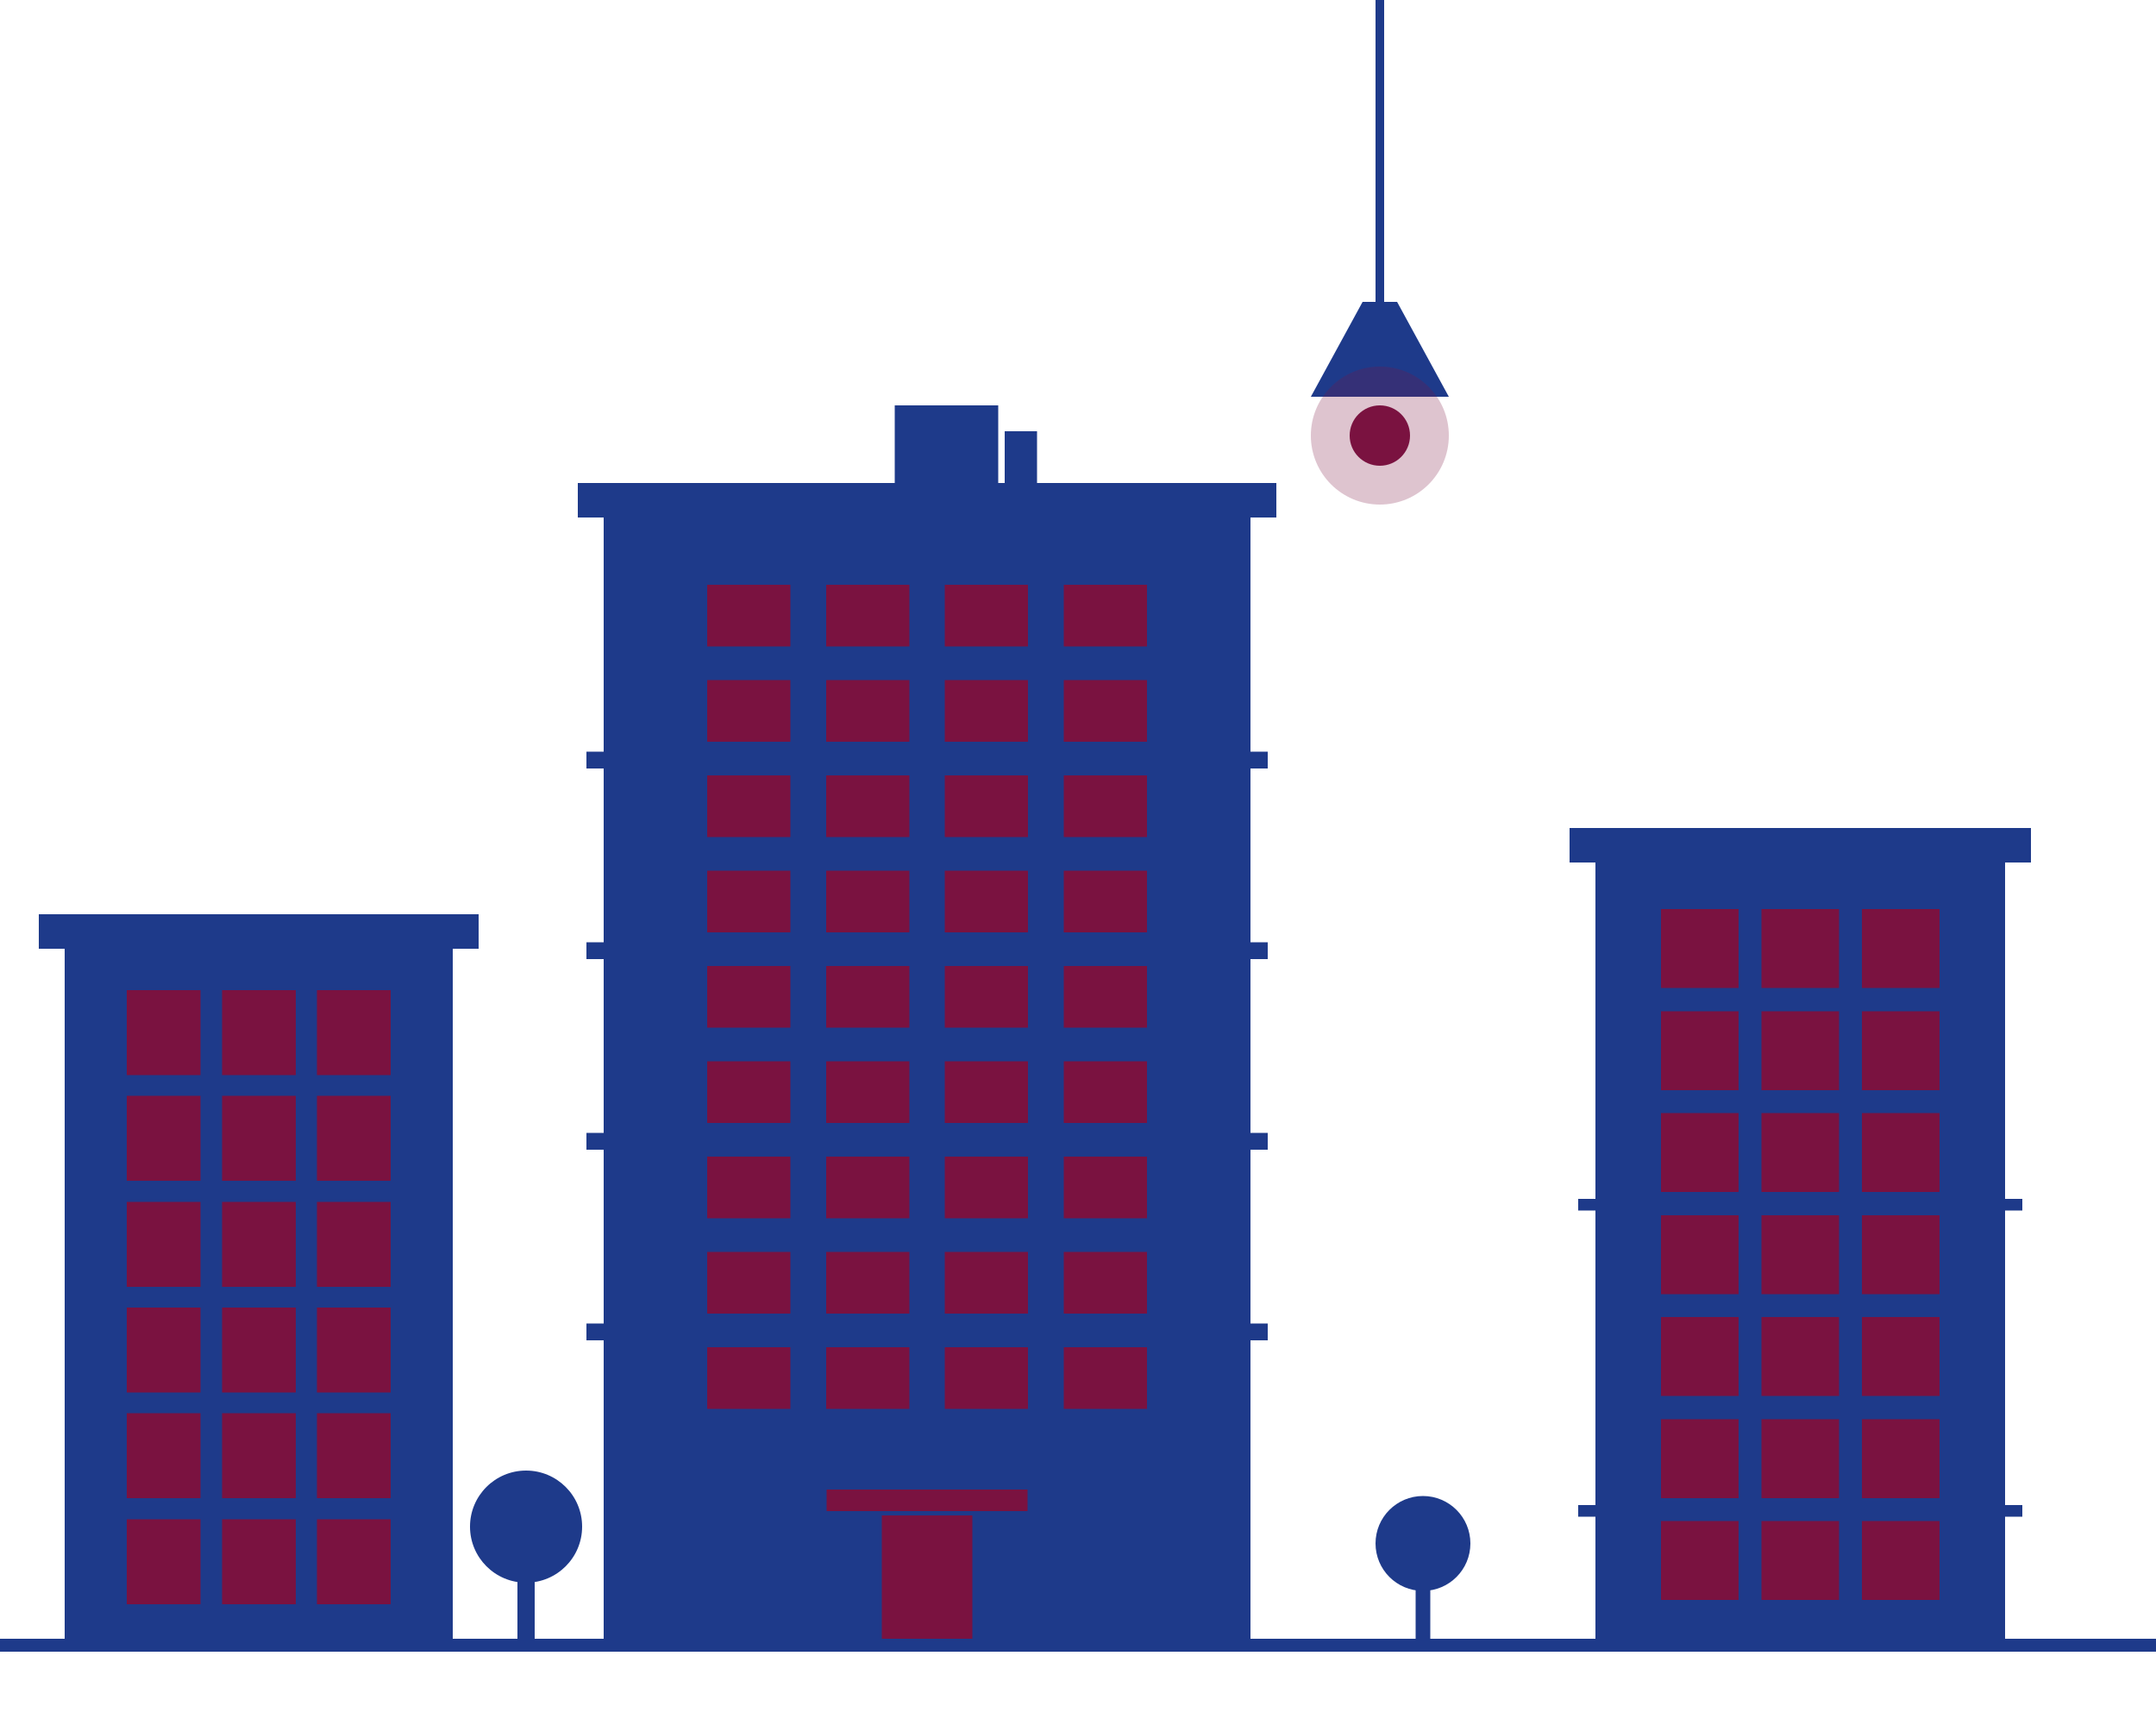
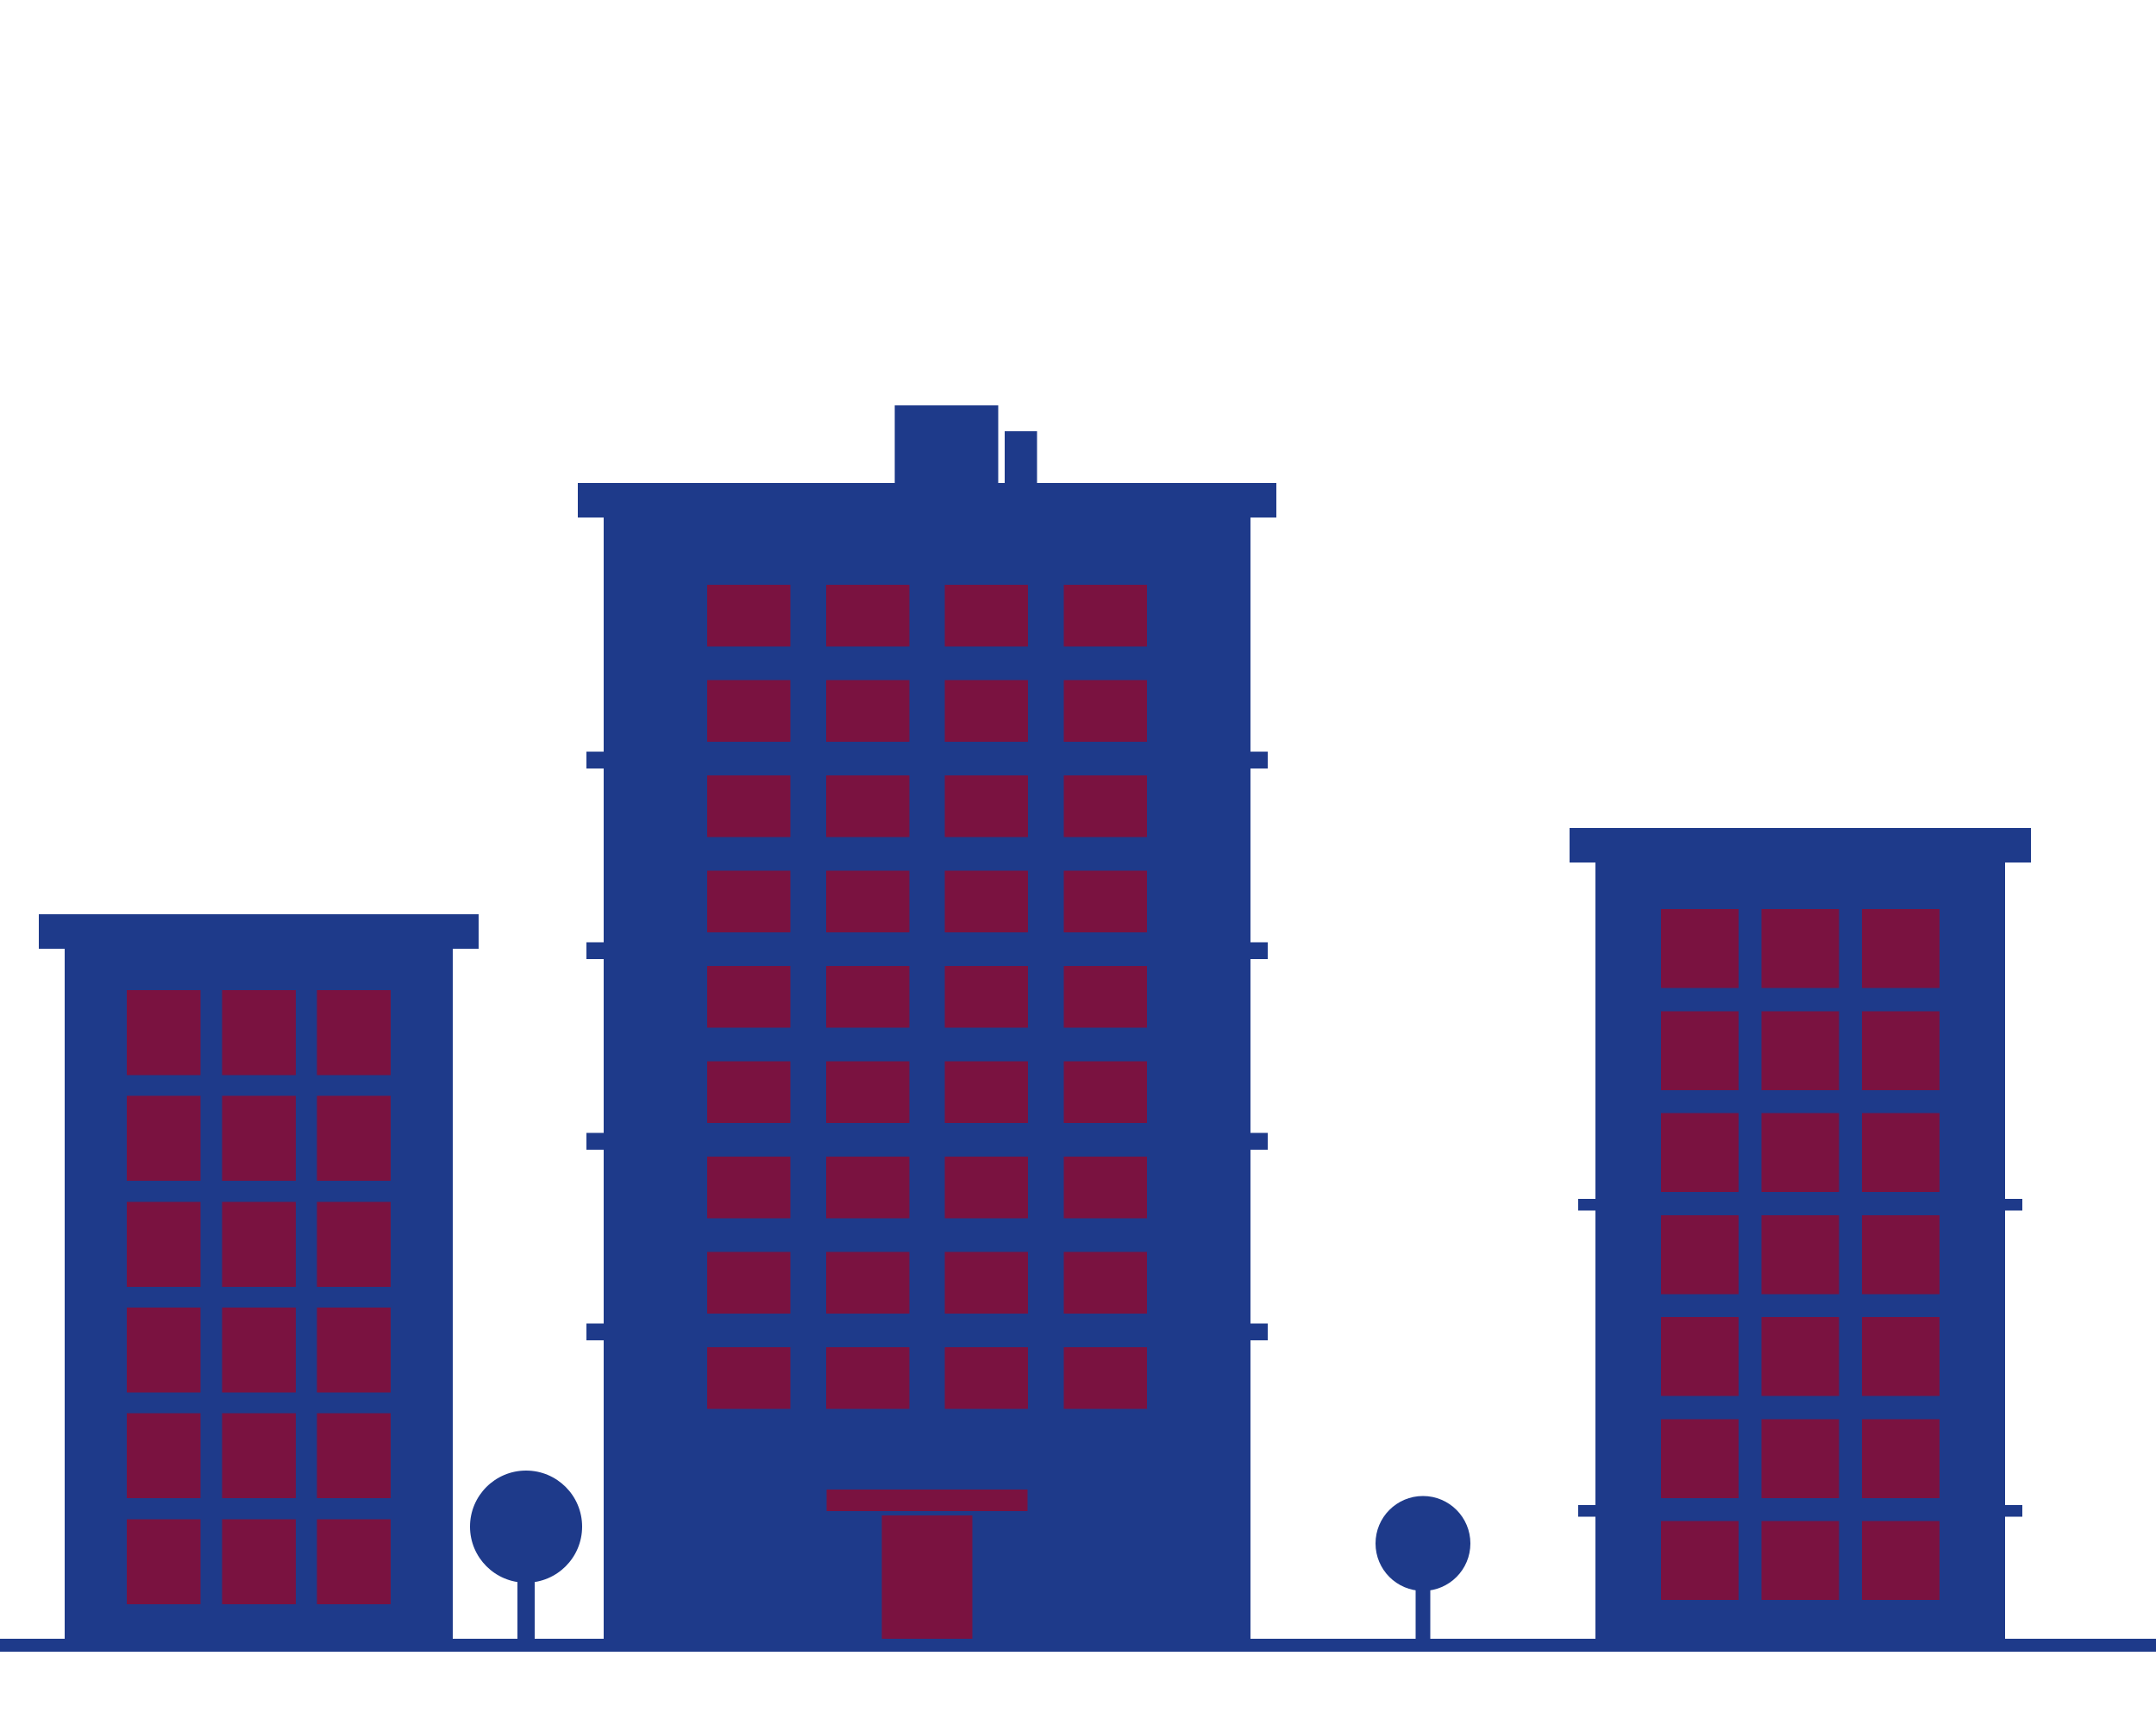
<svg xmlns="http://www.w3.org/2000/svg" viewBox="0 0 500 400" width="500" height="400">
  <rect x="0" y="380" width="500" height="3" fill="#1e3a8a" />
  <rect x="9.0" y="212.0" width="102.0" height="8.0" fill="#1e3a8a" />
  <rect x="15.0" y="220.0" width="90.0" height="160.0" fill="#1e3a8a" />
  <rect x="29.4" y="229.6" width="17.1" height="19.7" fill="#7a1240" />
  <rect x="51.5" y="229.6" width="17.1" height="19.7" fill="#7a1240" />
  <rect x="73.5" y="229.6" width="17.1" height="19.7" fill="#7a1240" />
  <rect x="29.4" y="254.1" width="17.1" height="19.7" fill="#7a1240" />
  <rect x="51.5" y="254.1" width="17.1" height="19.7" fill="#7a1240" />
  <rect x="73.5" y="254.1" width="17.1" height="19.7" fill="#7a1240" />
  <rect x="29.4" y="278.7" width="17.1" height="19.7" fill="#7a1240" />
  <rect x="51.5" y="278.7" width="17.1" height="19.7" fill="#7a1240" />
  <rect x="73.5" y="278.7" width="17.1" height="19.7" fill="#7a1240" />
  <rect x="29.4" y="303.2" width="17.1" height="19.7" fill="#7a1240" />
  <rect x="51.5" y="303.2" width="17.1" height="19.7" fill="#7a1240" />
  <rect x="73.5" y="303.2" width="17.1" height="19.7" fill="#7a1240" />
  <rect x="29.4" y="327.7" width="17.1" height="19.7" fill="#7a1240" />
  <rect x="51.5" y="327.7" width="17.1" height="19.7" fill="#7a1240" />
  <rect x="73.5" y="327.7" width="17.1" height="19.7" fill="#7a1240" />
  <rect x="29.4" y="352.3" width="17.1" height="19.7" fill="#7a1240" />
  <rect x="51.5" y="352.3" width="17.1" height="19.7" fill="#7a1240" />
  <rect x="73.5" y="352.3" width="17.1" height="19.7" fill="#7a1240" />
  <rect x="364.0" y="192.0" width="107.0" height="8.0" fill="#1e3a8a" />
  <rect x="370.0" y="200.0" width="95.0" height="180.0" fill="#1e3a8a" />
  <rect x="385.2" y="210.8" width="18.0" height="18.3" fill="#7a1240" />
  <rect x="408.5" y="210.8" width="18.0" height="18.3" fill="#7a1240" />
  <rect x="431.8" y="210.8" width="18.0" height="18.3" fill="#7a1240" />
  <rect x="385.2" y="234.5" width="18.0" height="18.3" fill="#7a1240" />
  <rect x="408.5" y="234.5" width="18.0" height="18.3" fill="#7a1240" />
  <rect x="431.8" y="234.5" width="18.0" height="18.3" fill="#7a1240" />
  <rect x="385.2" y="258.1" width="18.0" height="18.3" fill="#7a1240" />
  <rect x="408.5" y="258.1" width="18.0" height="18.3" fill="#7a1240" />
  <rect x="431.8" y="258.1" width="18.0" height="18.3" fill="#7a1240" />
  <rect x="366.0" y="278.0" width="103.0" height="2.7" fill="#1e3a8a" />
  <rect x="385.2" y="281.8" width="18.0" height="18.3" fill="#7a1240" />
  <rect x="408.5" y="281.8" width="18.0" height="18.3" fill="#7a1240" />
  <rect x="431.8" y="281.8" width="18.0" height="18.3" fill="#7a1240" />
  <rect x="385.2" y="305.4" width="18.0" height="18.3" fill="#7a1240" />
  <rect x="408.5" y="305.4" width="18.0" height="18.3" fill="#7a1240" />
  <rect x="431.8" y="305.4" width="18.0" height="18.3" fill="#7a1240" />
  <rect x="385.2" y="329.1" width="18.0" height="18.3" fill="#7a1240" />
  <rect x="408.5" y="329.1" width="18.0" height="18.3" fill="#7a1240" />
  <rect x="431.8" y="329.1" width="18.0" height="18.3" fill="#7a1240" />
  <rect x="366.0" y="349.0" width="103.0" height="2.7" fill="#1e3a8a" />
  <rect x="385.2" y="352.7" width="18.0" height="18.3" fill="#7a1240" />
  <rect x="408.5" y="352.7" width="18.0" height="18.3" fill="#7a1240" />
  <rect x="431.8" y="352.7" width="18.0" height="18.3" fill="#7a1240" />
  <rect x="134.0" y="112.0" width="162.0" height="8.0" fill="#1e3a8a" />
  <rect x="140.0" y="120.0" width="150.0" height="260.0" fill="#1e3a8a" />
  <rect x="164.0" y="135.6" width="19.3" height="14.3" fill="#7a1240" />
  <rect x="191.6" y="135.6" width="19.3" height="14.3" fill="#7a1240" />
  <rect x="219.1" y="135.6" width="19.3" height="14.3" fill="#7a1240" />
  <rect x="246.7" y="135.6" width="19.3" height="14.3" fill="#7a1240" />
  <rect x="164.0" y="157.7" width="19.3" height="14.3" fill="#7a1240" />
  <rect x="191.6" y="157.7" width="19.3" height="14.3" fill="#7a1240" />
  <rect x="219.1" y="157.7" width="19.3" height="14.3" fill="#7a1240" />
  <rect x="246.7" y="157.7" width="19.3" height="14.3" fill="#7a1240" />
  <rect x="136.0" y="174.3" width="158.0" height="3.9" fill="#1e3a8a" />
  <rect x="164.0" y="179.8" width="19.3" height="14.3" fill="#7a1240" />
  <rect x="191.6" y="179.8" width="19.3" height="14.3" fill="#7a1240" />
  <rect x="219.1" y="179.8" width="19.3" height="14.3" fill="#7a1240" />
  <rect x="246.7" y="179.8" width="19.3" height="14.3" fill="#7a1240" />
  <rect x="164.0" y="201.9" width="19.3" height="14.3" fill="#7a1240" />
  <rect x="191.6" y="201.9" width="19.3" height="14.3" fill="#7a1240" />
  <rect x="219.1" y="201.9" width="19.3" height="14.3" fill="#7a1240" />
  <rect x="246.7" y="201.9" width="19.3" height="14.3" fill="#7a1240" />
  <rect x="136.0" y="218.5" width="158.0" height="3.9" fill="#1e3a8a" />
  <rect x="164.0" y="224.0" width="19.3" height="14.3" fill="#7a1240" />
  <rect x="191.6" y="224.0" width="19.3" height="14.3" fill="#7a1240" />
  <rect x="219.1" y="224.0" width="19.3" height="14.3" fill="#7a1240" />
  <rect x="246.7" y="224.0" width="19.3" height="14.3" fill="#7a1240" />
  <rect x="164.0" y="246.1" width="19.3" height="14.3" fill="#7a1240" />
  <rect x="191.6" y="246.1" width="19.3" height="14.3" fill="#7a1240" />
  <rect x="219.1" y="246.1" width="19.3" height="14.3" fill="#7a1240" />
  <rect x="246.7" y="246.1" width="19.3" height="14.3" fill="#7a1240" />
  <rect x="136.0" y="262.7" width="158.0" height="3.9" fill="#1e3a8a" />
  <rect x="164.0" y="268.2" width="19.3" height="14.3" fill="#7a1240" />
  <rect x="191.6" y="268.2" width="19.3" height="14.3" fill="#7a1240" />
  <rect x="219.1" y="268.2" width="19.3" height="14.3" fill="#7a1240" />
  <rect x="246.7" y="268.2" width="19.3" height="14.3" fill="#7a1240" />
  <rect x="164.0" y="290.3" width="19.3" height="14.3" fill="#7a1240" />
  <rect x="191.6" y="290.3" width="19.3" height="14.3" fill="#7a1240" />
  <rect x="219.1" y="290.3" width="19.3" height="14.3" fill="#7a1240" />
  <rect x="246.7" y="290.3" width="19.3" height="14.3" fill="#7a1240" />
  <rect x="136.0" y="306.9" width="158.0" height="3.9" fill="#1e3a8a" />
  <rect x="164.0" y="312.4" width="19.3" height="14.3" fill="#7a1240" />
  <rect x="191.6" y="312.4" width="19.3" height="14.3" fill="#7a1240" />
  <rect x="219.1" y="312.4" width="19.3" height="14.3" fill="#7a1240" />
  <rect x="246.7" y="312.4" width="19.3" height="14.3" fill="#7a1240" />
  <rect x="207.5" y="94.0" width="24.0" height="18.0" fill="#1e3a8a" />
  <rect x="233.0" y="100.0" width="7.5" height="12.0" fill="#1e3a8a" />
  <rect x="195.7" y="351.4" width="5.0" height="28.6" fill="#1e3a8a" />
  <rect x="229.3" y="351.4" width="5.0" height="28.6" fill="#1e3a8a" />
  <rect x="191.7" y="345.4" width="46.6" height="5.0" fill="#7a1240" />
  <rect x="204.5" y="351.4" width="21.0" height="28.6" fill="#7a1240" />
  <rect x="120.0" y="364.0" width="4.0" height="16.0" fill="#1e3a8a" />
  <circle cx="122.0" cy="354.0" r="13.0" fill="#1e3a8a" />
  <rect x="328.3" y="366.4" width="3.4" height="13.6" fill="#1e3a8a" />
  <circle cx="330.0" cy="357.9" r="11.0" fill="#1e3a8a" />
-   <rect x="319.0" y="0.0" width="2" height="70.0" fill="#1e3a8a" />
-   <polygon points="316.0,70.0 324.0,70.0 336.0,92.0 304.0,92.0" fill="#1e3a8a" />
-   <circle cx="320.0" cy="101.0" r="7" fill="#7a1240" />
-   <circle cx="320.0" cy="101.0" r="16" fill="#7a1240" opacity="0.25" />
</svg>
